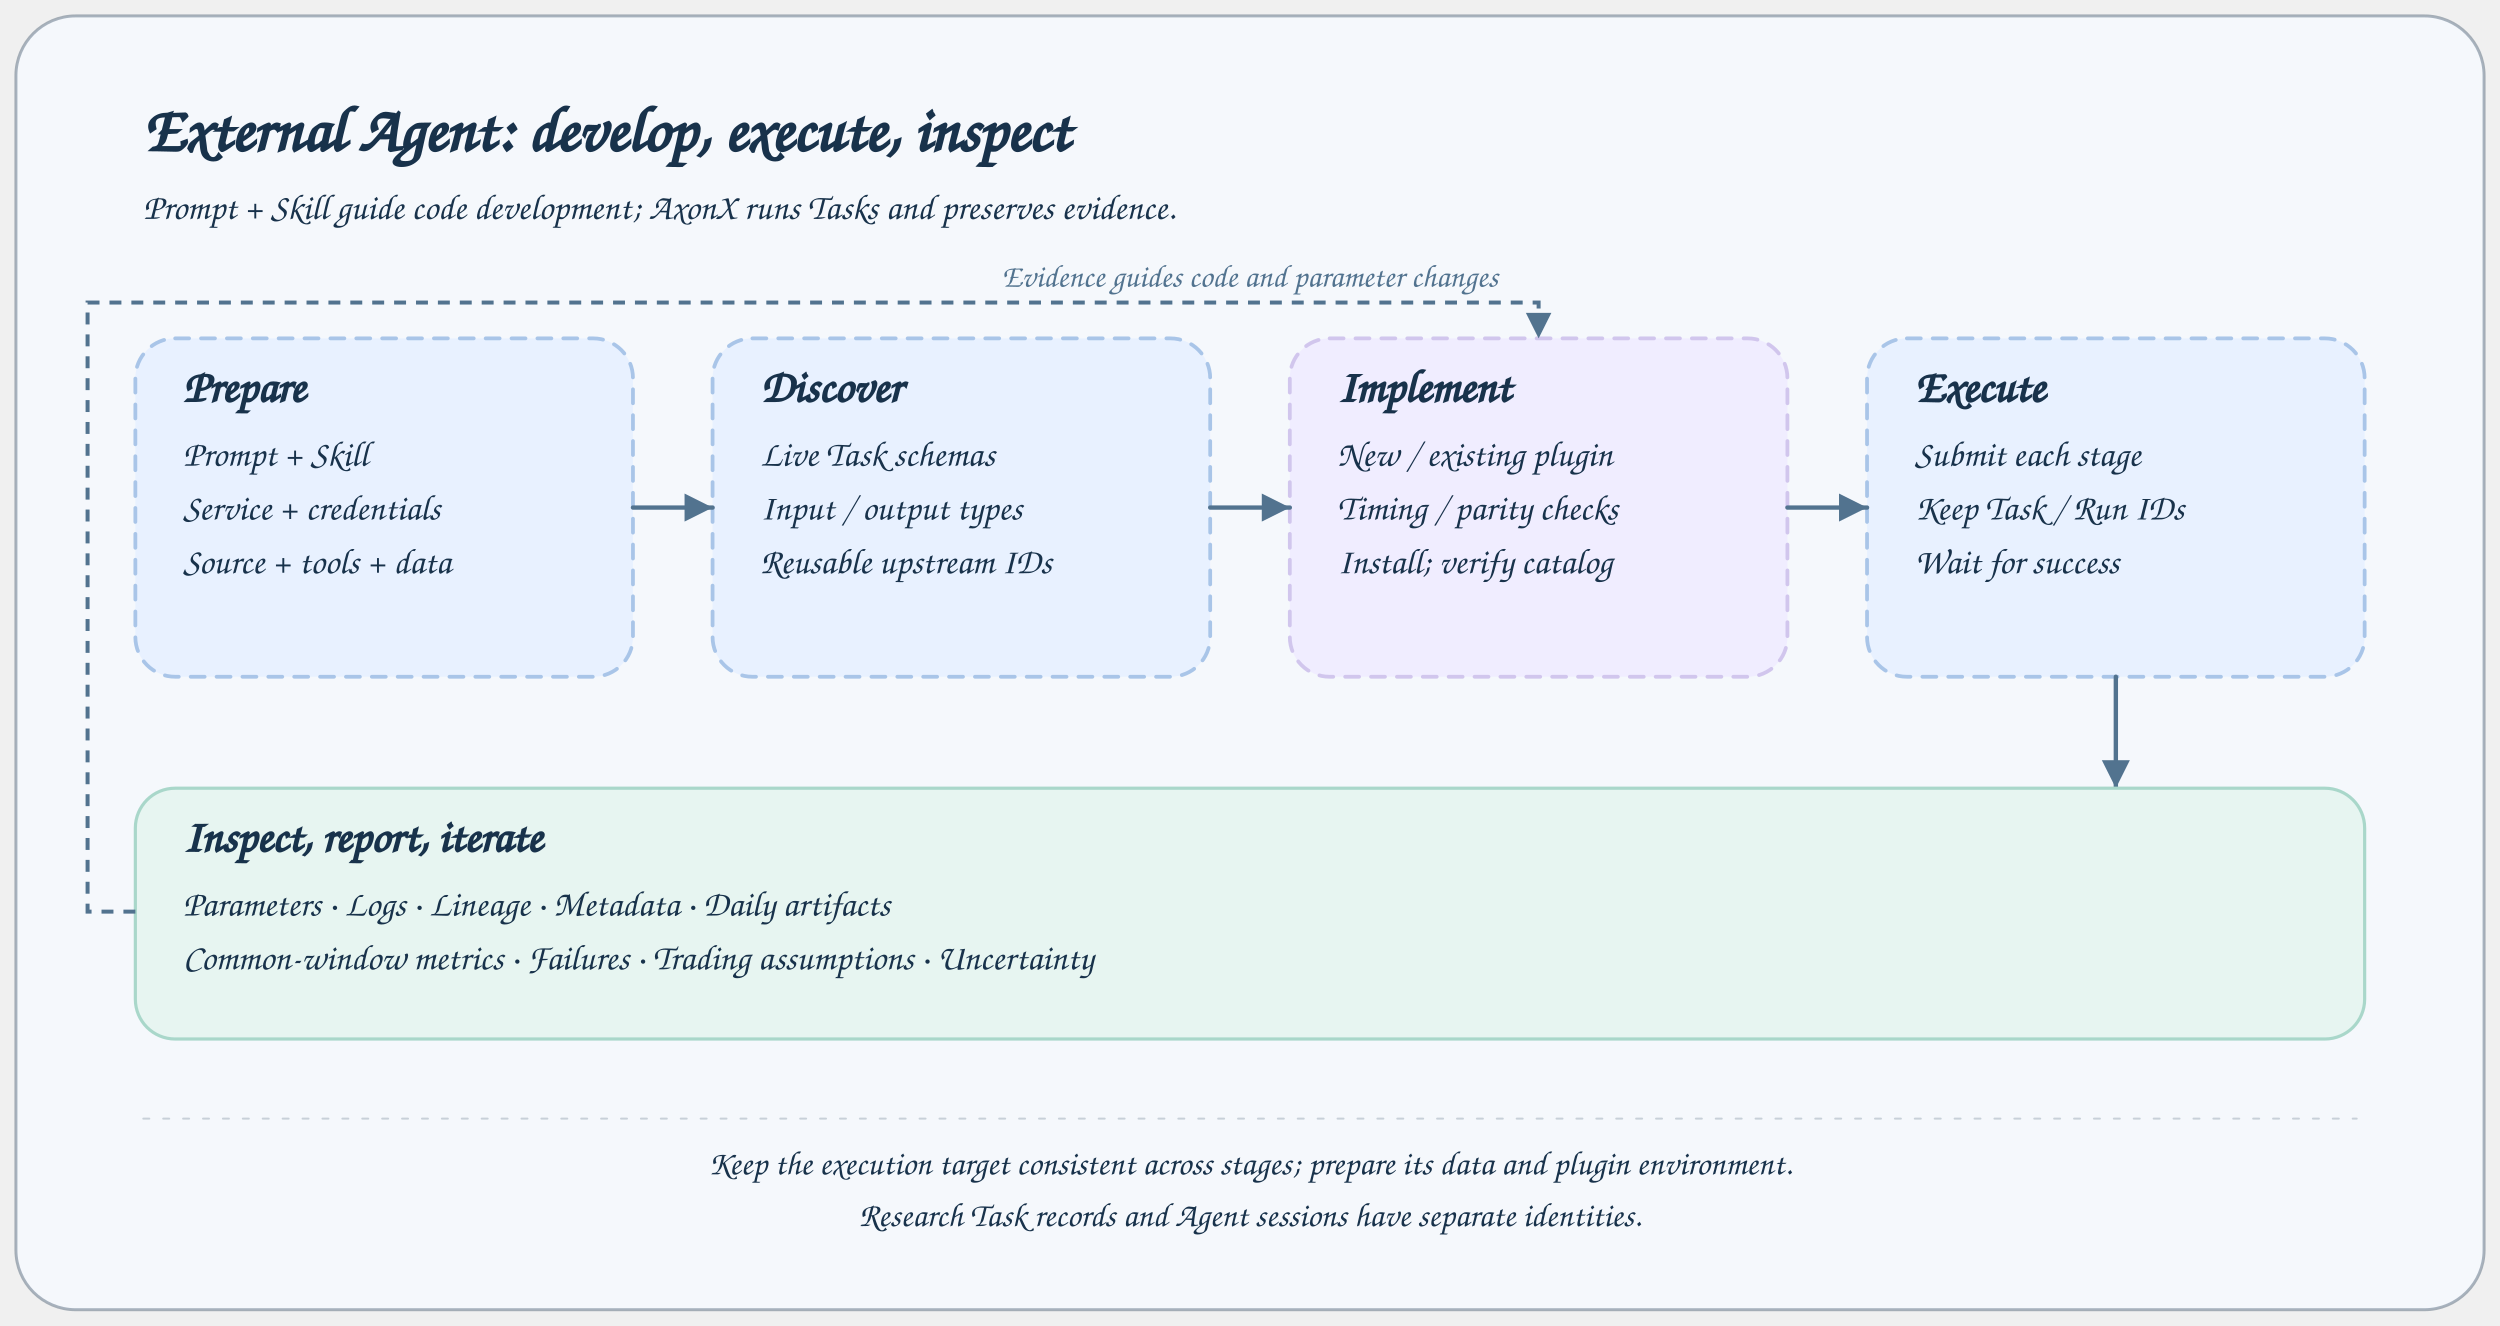
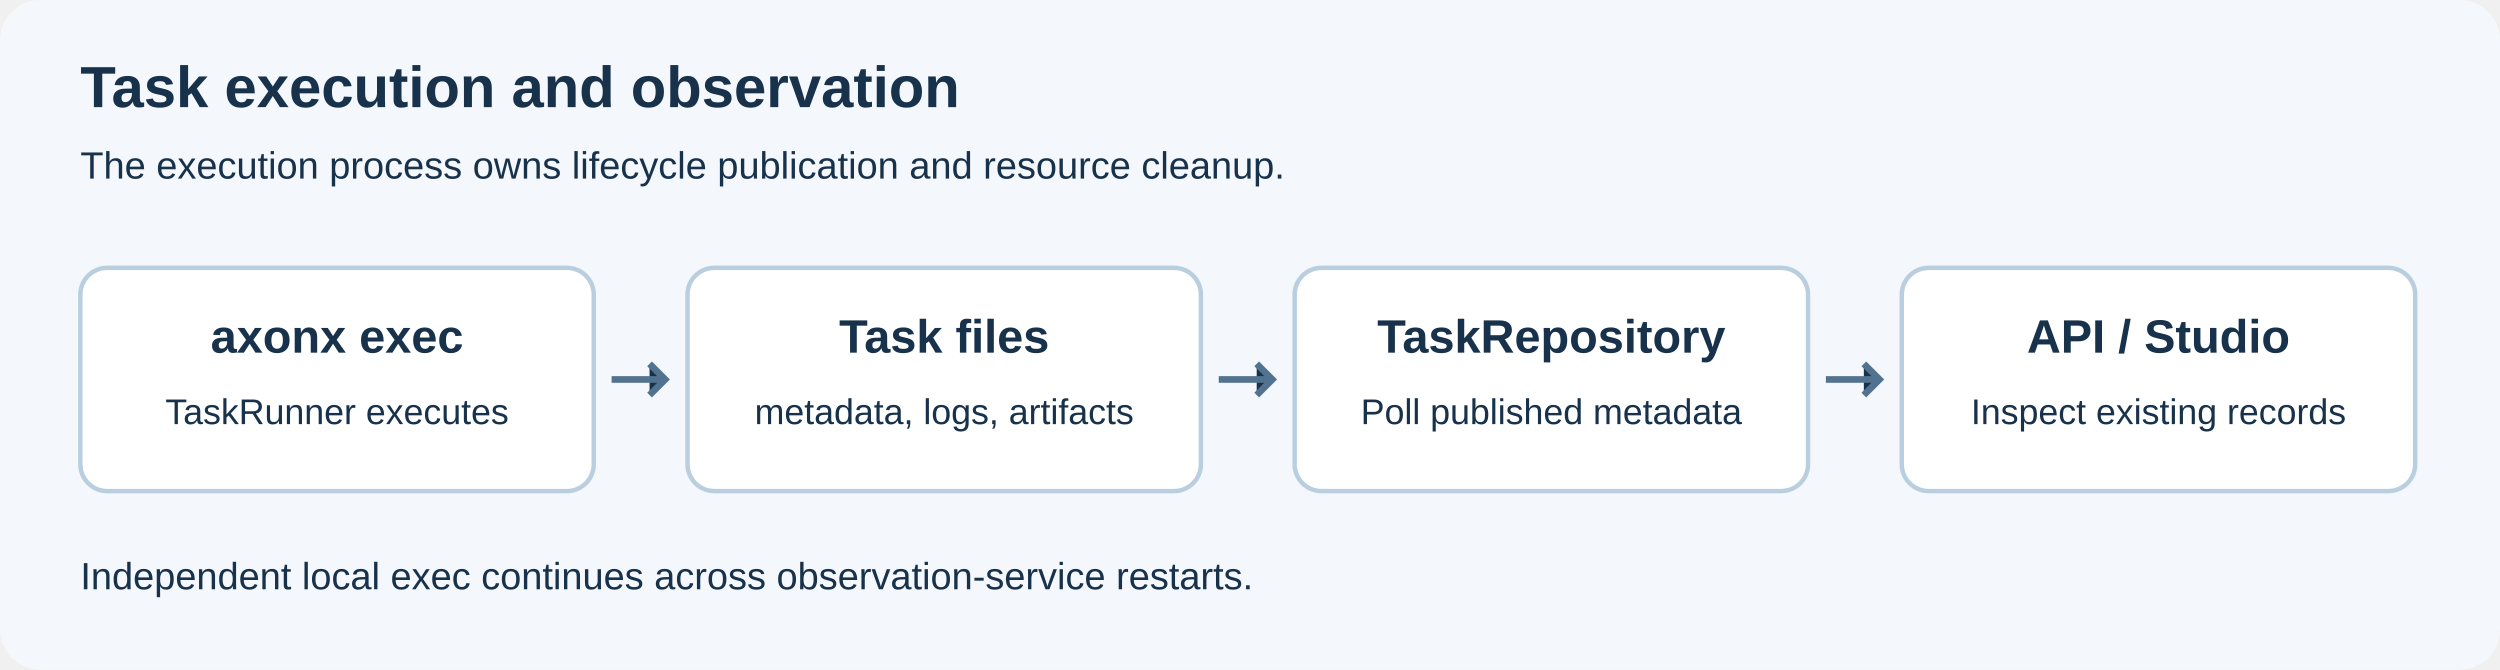
- <svg xmlns="http://www.w3.org/2000/svg" width="1256" height="666" viewBox="0 0 1256 666" role="img" aria-labelledby="title desc">
-   <defs>
-     <marker id="arrow" viewBox="0 0 10 10" refX="9" refY="5" markerWidth="8" markerHeight="8" orient="auto-start-reverse">
-       <path d="M 1 1 L 9 5 L 1 9 Z" fill="#52738f" />
-     </marker>
-   </defs>
-   <rect x="8" y="8" width="1240.0" height="650.0" rx="30" fill="#f5f8fc" stroke="#18324b" stroke-width="1.5" stroke-linejoin="round" stroke-opacity="0.35" />
-   <g transform="translate(28 28)" font-family="'Comic Sans MS', 'Chalkboard SE', 'Comic Neue', cursive" data-diagram-content="true">
-     <g font-family="'Comic Sans MS', 'Chalkboard SE', 'Comic Neue', cursive" fill="#18324b">
-       <text x="44" y="48" font-size="32" font-weight="700" text-anchor="start">External Agent: develop, execute, inspect</text>
-       <text x="44" y="82" font-size="18" font-weight="400" text-anchor="start" fill="#18324b">Prompt + Skill guide code development; AxonX runs Tasks and preserves evidence.</text>
-       <rect x="40" y="142" width="250" height="170" rx="20" fill="#e8f1ff" stroke="#a9c5e8" stroke-width="1.9" stroke-dasharray="7 6" stroke-linecap="round" />
-       <text x="64.0" y="174" font-size="23" font-weight="700" text-anchor="start">Prepare</text>
-       <text x="64.0" y="206" font-size="18" font-weight="400" text-anchor="start">Prompt + Skill</text>
-       <text x="64.0" y="233" font-size="18" font-weight="400" text-anchor="start">Service + credentials</text>
-       <text x="64.0" y="260" font-size="18" font-weight="400" text-anchor="start">Source + tools + data</text>
-       <rect x="330" y="142" width="250" height="170" rx="20" fill="#e8f1ff" stroke="#a9c5e8" stroke-width="1.9" stroke-dasharray="7 6" stroke-linecap="round" />
-       <text x="354.0" y="174" font-size="23" font-weight="700" text-anchor="start">Discover</text>
-       <text x="354.0" y="206" font-size="18" font-weight="400" text-anchor="start">Live Task schemas</text>
-       <text x="354.0" y="233" font-size="18" font-weight="400" text-anchor="start">Input / output types</text>
-       <text x="354.0" y="260" font-size="18" font-weight="400" text-anchor="start">Reusable upstream IDs</text>
-       <rect x="620" y="142" width="250" height="170" rx="20" fill="#f0edff" stroke="#d1c6ed" stroke-width="1.9" stroke-dasharray="7 6" stroke-linecap="round" />
-       <text x="644.0" y="174" font-size="23" font-weight="700" text-anchor="start">Implement</text>
-       <text x="644.0" y="206" font-size="18" font-weight="400" text-anchor="start">New / existing plugin</text>
-       <text x="644.0" y="233" font-size="18" font-weight="400" text-anchor="start">Timing / parity checks</text>
-       <text x="644.0" y="260" font-size="18" font-weight="400" text-anchor="start">Install; verify catalog</text>
-       <rect x="910" y="142" width="250" height="170" rx="20" fill="#e8f1ff" stroke="#a9c5e8" stroke-width="1.9" stroke-dasharray="7 6" stroke-linecap="round" />
-       <text x="934.0" y="174" font-size="23" font-weight="700" text-anchor="start">Execute</text>
-       <text x="934.0" y="206" font-size="18" font-weight="400" text-anchor="start">Submit each stage</text>
-       <text x="934.0" y="233" font-size="18" font-weight="400" text-anchor="start">Keep Task / Run IDs</text>
-       <text x="934.0" y="260" font-size="18" font-weight="400" text-anchor="start">Wait for success</text>
-       <path d="M 290 227 H 330" fill="none" stroke="#52738f" stroke-width="2.2" marker-end="url(#arrow)" stroke-linecap="round" stroke-linejoin="round" />
-       <path d="M 580 227 H 620" fill="none" stroke="#52738f" stroke-width="2.2" marker-end="url(#arrow)" stroke-linecap="round" stroke-linejoin="round" />
-       <path d="M 870 227 H 910" fill="none" stroke="#52738f" stroke-width="2.2" marker-end="url(#arrow)" stroke-linecap="round" stroke-linejoin="round" />
-       <path d="M 1035 312 V 368" fill="none" stroke="#52738f" stroke-width="2.2" marker-end="url(#arrow)" stroke-linecap="round" stroke-linejoin="round" />
-       <rect x="40" y="368" width="1120" height="126" rx="20" fill="#e7f5f1" stroke="#a9d7ca" stroke-width="1.6" stroke-linecap="round" />
-       <text x="64.0" y="400" font-size="23" font-weight="700" text-anchor="start">Inspect, report, iterate</text>
-       <text x="64.0" y="432" font-size="18" font-weight="400" text-anchor="start">Parameters · Logs · Lineage · Metadata · Daily artifacts</text>
-       <text x="64.0" y="459" font-size="18" font-weight="400" text-anchor="start">Common-window metrics · Failures · Trading assumptions · Uncertainty</text>
-       <path d="M 40 430 H 16 V 124 H 745 V 142" fill="none" stroke="#52738f" stroke-width="2" stroke-dasharray="6 5" marker-end="url(#arrow)" />
-       <text x="600" y="116" font-size="16" text-anchor="middle" fill="#52738f">Evidence guides code and parameter changes</text>
-       <text x="600.0" y="562" font-size="17" font-weight="400" text-anchor="middle">Keep the execution target consistent across stages; prepare its data and plugin environment.</text>
-       <text x="600.0" y="588" font-size="17" font-weight="400" text-anchor="middle">Research Task records and Agent sessions have separate identities.</text>
+ <svg xmlns="http://www.w3.org/2000/svg" width="1120" height="300" viewBox="0 0 1120 300" role="img" aria-labelledby="title desc">
+   <rect width="1120" height="300" rx="18" fill="#f4f7fb" />
+   <g font-family="Arial,sans-serif" fill="#18324b">
+     <text x="36" y="48" font-size="26" font-weight="700">Task execution and observation</text>
+     <text x="36" y="80" font-size="17">The execution process owns lifecycle publication and resource cleanup.</text>
+     <g fill="#fff" stroke="#b9cede" stroke-width="2">
+       <rect x="36" y="120" width="230" height="100" rx="12" />
+       <rect x="308" y="120" width="230" height="100" rx="12" />
+       <rect x="580" y="120" width="230" height="100" rx="12" />
+       <rect x="852" y="120" width="230" height="100" rx="12" />
    </g>
-     <path d="M 44 534 H 1156" fill="none" stroke="#18324b" stroke-opacity="0.2" stroke-width="1" stroke-dasharray="3 7" stroke-linecap="round" />
+     <g font-size="21" font-weight="700" text-anchor="middle">
+       <text x="151" y="158">axonx exec</text>
+       <text x="423" y="158">Task files</text>
+       <text x="695" y="158">TaskRepository</text>
+       <text x="967" y="158">API / Studio</text>
+     </g>
+     <g font-size="16" text-anchor="middle">
+       <text x="151" y="190">TaskRunner executes</text>
+       <text x="423" y="190">metadata, logs, artifacts</text>
+       <text x="695" y="190">Poll published metadata</text>
+       <text x="967" y="190">Inspect existing records</text>
+     </g>
+     <g stroke="#52738f" stroke-width="3">
+       <path d="M274 170h24m-7-7 7 7-7 7" />
+       <path d="M546 170h24m-7-7 7 7-7 7" />
+       <path d="M818 170h24m-7-7 7 7-7 7" />
+     </g>
+     <text x="36" y="264" font-size="17">Independent local exec continues across observation-service restarts.</text>
  </g>
</svg>
